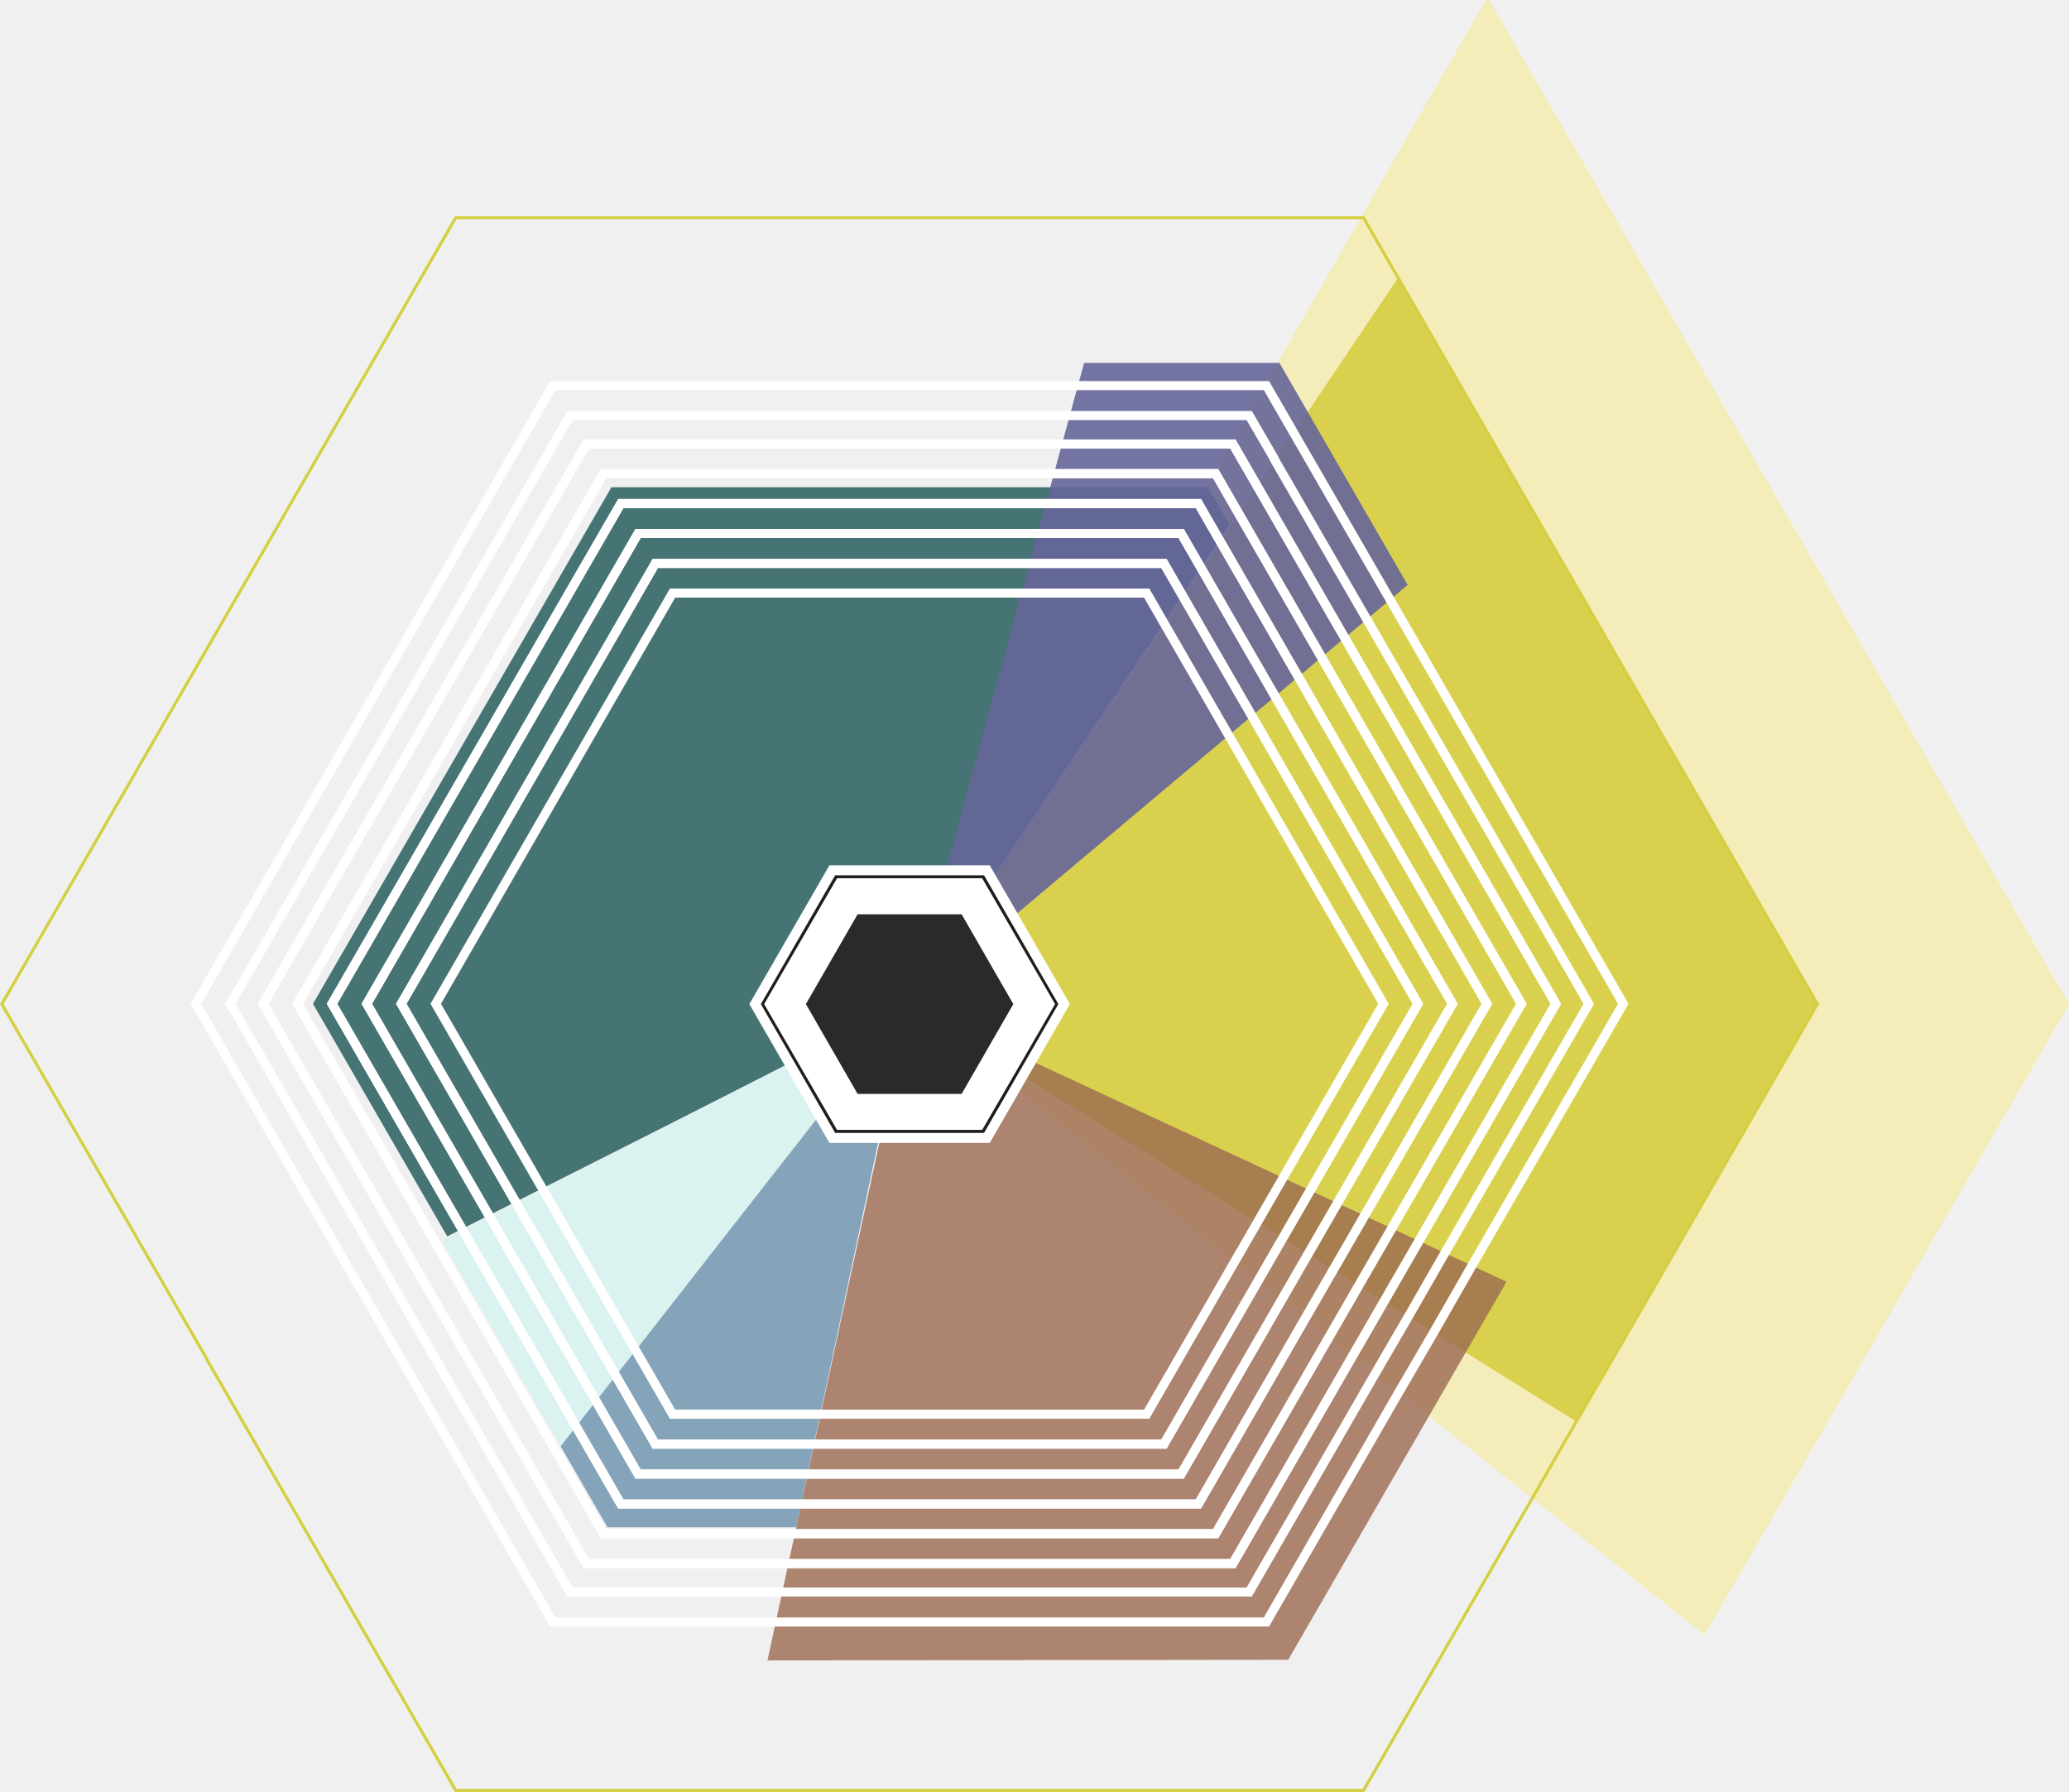
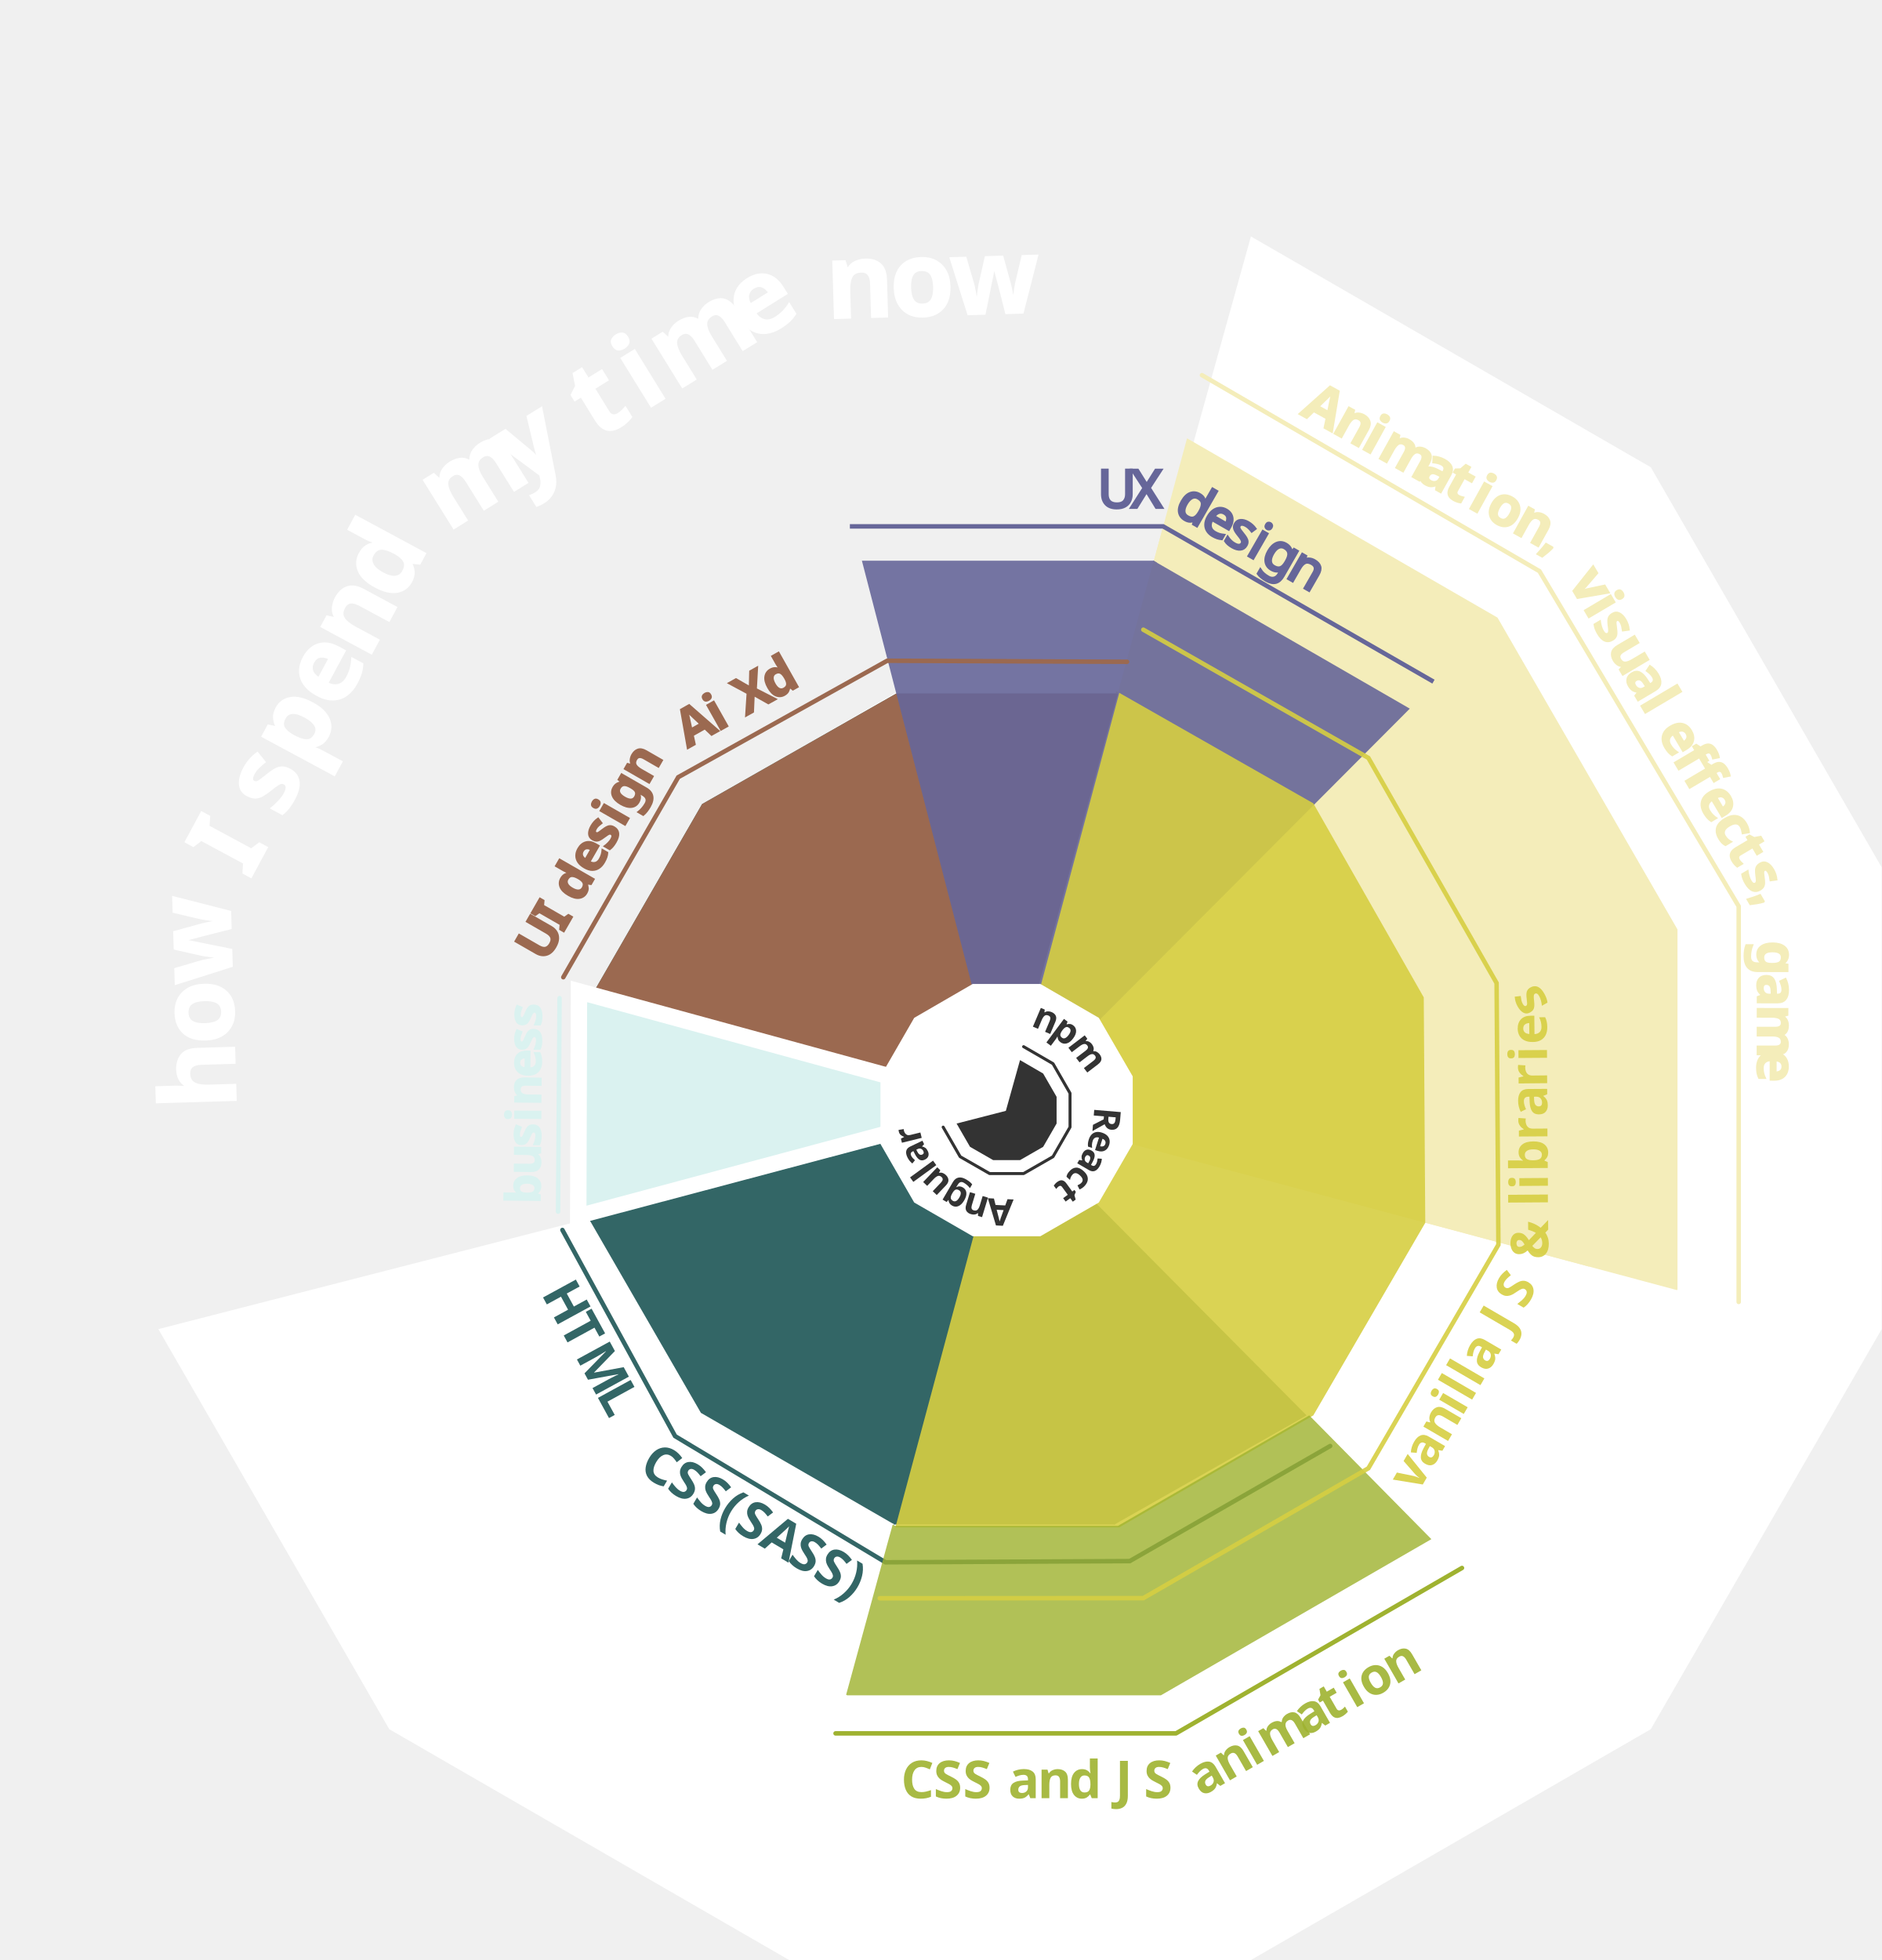
- <svg xmlns="http://www.w3.org/2000/svg" viewBox="0 0 684.2 592.5">
+ <svg xmlns="http://www.w3.org/2000/svg" viewBox="0 0 1260.7 1312.9">
  <defs>
    <style>
+       .cls-1, .cls-2, .cls-3 {
+         fill: #fff;
+       }
+ 
      .cls-1 {
+         stroke: #000;
+       }
+ 
+       .cls-1, .cls-12, .cls-15, .cls-18, .cls-21, .cls-22, .cls-23, .cls-24, .cls-25, .cls-26, .cls-27, .cls-28, .cls-3, .cls-33 {
+         stroke-miterlimit: 10;
+       }
+ 
+       .cls-3 {
+         font-size: 70px;
+         font-family: RoundedMplus1c-ExtraBold, "Rounded Mplus 1c ExtraBold";
+         font-weight: 800;
+       }
+ 
+       .cls-12, .cls-3 {
+         stroke: #fff;
+       }
+ 
+       .cls-20, .cls-4 {
+         fill: #d6ce41;
+       }
+ 
+       .cls-14, .cls-20, .cls-30, .cls-32, .cls-33, .cls-4, .cls-5 {
+         opacity: 0.9;
+       }
+ 
+       .cls-13, .cls-19, .cls-5 {
+         fill: #366;
+       }
+ 
+       .cls-12, .cls-22, .cls-6 {
+         fill: #daf2f0;
+       }
+ 
+       .cls-16, .cls-18, .cls-21, .cls-23, .cls-25, .cls-27, .cls-29, .cls-33, .cls-7 {
+         fill: none;
+       }
+ 
+       .cls-11, .cls-24, .cls-8 {
+         fill: #9b6950;
+       }
+ 
+       .cls-8 {
+         opacity: 0.8;
+       }
+ 
+       .cls-26, .cls-9 {
        fill: #f4edba;
      }

-       .cls-2 {
-         fill: #d6ce41;
-       }
- 
-       .cls-11, .cls-2, .cls-3, .cls-4, .cls-6 {
-         opacity: 0.9;
-       }
- 
-       .cls-3 {
-         fill: #366;
-       }
- 
-       .cls-4 {
+       .cls-10, .cls-15, .cls-28 {
        fill: #669;
      }

-       .cls-5 {
-         fill: #daf2f0;
-       }
- 
-       .cls-6 {
-         fill: #799bb4;
-       }
- 
-       .cls-7 {
-         fill: #9b6950;
-         opacity: 0.8;
-       }
- 
-       .cls-8 {
-         opacity: 0.95;
-       }
- 
-       .cls-9 {
-         fill: #fff;
-       }
- 
-       .cls-10 {
-         fill: #131313;
-       }
- 
-       .cls-12, .cls-13 {
-         fill: none;
-         stroke-miterlimit: 10;
-       }
- 
      .cls-12 {
+         stroke-width: 11px;
+       }
+ 
+       .cls-15, .cls-27, .cls-28 {
+         stroke: #669;
+       }
+ 
+       .cls-15, .cls-18, .cls-21, .cls-23, .cls-25, .cls-27, .cls-29, .cls-33 {
+         stroke-width: 3px;
+       }
+ 
+       .cls-16 {
+         stroke: #333;
+       }
+ 
+       .cls-16, .cls-18, .cls-21, .cls-23, .cls-25, .cls-29, .cls-33 {
+         stroke-linecap: round;
+       }
+ 
+       .cls-16, .cls-29 {
+         stroke-linejoin: round;
+       }
+ 
+       .cls-16, .cls-28 {
+         stroke-width: 2px;
+       }
+ 
+       .cls-17, .cls-31 {
+         fill: #333;
+       }
+ 
+       .cls-18 {
+         stroke: #366;
+       }
+ 
+       .cls-19, .cls-24, .cls-28, .cls-30 {
+         font-size: 35px;
+       }
+ 
+       .cls-19, .cls-20, .cls-22, .cls-24, .cls-26, .cls-30, .cls-31 {
+         font-family: RoundedMplus1c-Bold, "Rounded Mplus 1c Bold";
+         font-weight: 700;
+       }
+ 
+       .cls-20 {
+         font-size: 35.03px;
+       }
+ 
+       .cls-21, .cls-22 {
+         stroke: #daf2f0;
+       }
+ 
+       .cls-22 {
+         font-size: 32px;
+         stroke-width: 0.75px;
+       }
+ 
+       .cls-23, .cls-24 {
+         stroke: #9b6950;
+       }
+ 
+       .cls-25, .cls-26 {
+         stroke: #f4edba;
+       }
+ 
+       .cls-26 {
+         font-size: 37px;
+       }
+ 
+       .cls-28 {
+         font-family: RoundedMplus1c-Regular, "Rounded Mplus 1c";
+       }
+ 
+       .cls-29 {
+         stroke: #9fb230;
+       }
+ 
+       .cls-30, .cls-32 {
+         fill: #9fb230;
+       }
+ 
+       .cls-31 {
+         font-size: 25px;
+       }
+ 
+       .cls-33 {
        stroke: #d6ce41;
-       }
- 
-       .cls-13 {
-         stroke: #fff;
-         stroke-width: 3px;
      }
    </style>
  </defs>
  <g id="Layer_2" data-name="Layer 2">
-     <g id="pies">
-       <polygon class="cls-1" points="684.2 332 603 472.6 603 472.6 582.4 508.3 563.7 540.6 300.8 332 491.3 0 492.5 0 506.4 24.1 507.1 25.3 558.9 115 684.2 332" />
-       <polygon class="cls-2" points="600.9 332 537.4 442 537.4 442.1 521.2 470 300.5 332.2 462.3 91.9 502.8 162.2 600.9 332" />
-       <polygon class="cls-3" points="406.6 173.5 300.7 331.7 300.1 332 300.1 332 299.6 332.2 211.9 376.5 211.9 376.5 147.9 408.8 103.5 331.9 202.2 161.1 399.4 161.1 406.6 173.5" />
-       <polygon class="cls-4" points="465.5 193.4 300.8 331.9 358.5 120 423.1 120 432 135.4 465.5 193.4" />
-       <polygon class="cls-5" points="300.2 331.5 299.5 332.3 185.4 478.2 146.1 410.2 210.8 377.2 300.2 331.5" />
-       <polygon class="cls-6" points="300.2 331.5 300.1 332.1 263.3 505 200.9 505 185.4 478.2 299.5 332.3 300.2 331.5" />
-       <polygon class="cls-7" points="498.2 423.8 498.2 423.8 426 548.8 253.8 549 300.7 332 498.2 423.8" />
-       <polygon class="cls-9" points="327.3 286.1 274.3 286.1 247.8 332 274.3 377.9 327.3 377.9 353.8 332 327.3 286.1" />
-       <g class="cls-8">
-         <polygon class="cls-9" points="276.5 374.1 252.1 332 276.5 289.9 325.1 289.9 349.4 332 325.1 374.1 276.5 374.1" />
-         <path class="cls-10" d="M324.8,290.4,348.9,332l-24.1,41.6h-48L252.7,332l24.1-41.6h48m.6-1H276.2l-.3.5-24,41.6-.3.5.3.5,24,41.6.3.5h49.2l.3-.5,24-41.6.3-.5-.3-.5-24-41.6-.3-.5Z" />
+     <g id="Layer_3" data-name="Layer 3">
+       <polygon class="cls-1" points="697.7 643.8 645.9 643.8 601.1 669.7 575.2 714.5 575.2 766.3 601.1 811.1 645.9 837 697.7 837 742.5 811.1 768.4 766.3 768.4 714.5 742.5 669.7 697.7 643.8" />
+     </g>
+     <g id="shapes">
+       <polygon class="cls-2" points="106.1 890.3 260.8 1158.3 528.7 1312.9 838.1 1312.9 1106 1158.3 1260.7 890.3 1260.7 581 1106 313 838.1 158.4 674.8 744.3 106.1 890.3" />
+       <text class="cls-3" transform="translate(160.7 823.8) rotate(-91.7)"> </text>
+       <text class="cls-3" transform="translate(160.1 803.5) rotate(-91.7)"> </text>
+       <text class="cls-3" transform="translate(159.5 783.1) rotate(-91.7)"> </text>
+       <text class="cls-3" transform="translate(158.9 762.8) rotate(-91.7)"> </text>
+       <text class="cls-3" transform="matrix(-0.03, -1, 1, -0.03, 158.26, 742.4)">h</text>
+       <text class="cls-3" transform="matrix(-0.03, -1, 1, -0.03, 156.99, 699.08)">o</text>
+       <text class="cls-3" transform="translate(155.8 658.8) rotate(-91.7)">w</text>
+       <text class="cls-3" transform="translate(157.5 607.6) rotate(-61.7)">
+         <tspan x="20.4" y="0">I</tspan>
+         <tspan x="46.1" y="0"> </tspan>
+         <tspan x="66.5" y="0">s</tspan>
+         <tspan x="103.8" y="0">p</tspan>
+         <tspan x="147.8" y="0">e</tspan>
+         <tspan x="187.3" y="0">n</tspan>
+         <tspan x="230.2" y="0">d</tspan>
+       </text>
+       <text class="cls-3" transform="translate(282.1 367.6) rotate(-31.7)"> </text>
+       <text class="cls-3" transform="matrix(0.85, -0.53, 0.53, 0.85, 299.43, 356.94)">m</text>
+       <text class="cls-3" transform="translate(349 326.4) rotate(-31.7)">y</text>
+       <text class="cls-3" transform="translate(382.4 305.7) rotate(-31.7)"> </text>
+       <text class="cls-3" transform="translate(399.7 295) rotate(-31.7)">t</text>
+       <text class="cls-3" transform="translate(431.7 275.3) rotate(-31.7)">i</text>
+       <text class="cls-3" transform="translate(452.6 262.4) rotate(-31.7)">m</text>
+       <text class="cls-3" transform="matrix(0.85, -0.53, 0.53, 0.85, 503.32, 231.07)">e</text>
+       <text class="cls-3" transform="matrix(1, -0.03, 0.03, 1, 533.5, 214.02)"> </text>
+       <text class="cls-3" transform="translate(553.8 213.4) rotate(-1.7)">n</text>
+       <text class="cls-3" transform="translate(596.7 212.2) rotate(-1.7)">o</text>
+       <text class="cls-3" transform="translate(637.1 211) rotate(-1.7)">w</text>
+       <g>
+         <polyline class="cls-2" points="879.9 539.1 954.9 669.1 954.9 819.1 879.9 948.1 749.9 1023.1 599.9 1023.1 879.9 539.1" />
+         <polygon class="cls-4" points="877.9 537.1 951.9 667.1 952.9 818.1 877.9 947.1 747.9 1022.1 597.9 1022.1 747.9 463.1 877.9 537.1" />
+         <polygon class="cls-2" points="750 464.2 600.1 464.2 470.4 539.1 395.4 668.9 395.4 818.8 470.4 948.5 600.1 1023.5 750 1023.5 879.8 948.5 954.7 818.8 954.7 668.9 879.8 539.1 750 464.2" />
+         <polygon class="cls-2" points="750 464.2 600.1 464.2 470.4 539.1 395.4 668.9 395.4 818.8 470.4 948.5 600.1 1023.5 750 1023.5 879.8 948.5 954.7 818.8 954.7 668.9 879.8 539.1 750 464.2" />
+         <polygon class="cls-5" points="954.4 818.6 395.4 668.6 470.4 538.6 600.4 464.6 750.4 464.6 879.4 538.6 954.4 668.6 954.4 818.6" />
+         <polygon class="cls-6" points="395.9 668.1 673.9 744.1 395.4 818.8 395.9 668.1" />
+         <g>
+           <polygon class="cls-7" points="876.2 540.9 747.6 466.6 599.2 466.6 470.6 540.9 396.4 669.4 396.4 817.8 673.7 744.2 671.5 746.4 673.9 744.1 600.2 1020.6 747.6 1020.6 876.2 946.4 950.4 817.9 950.4 669.4 876.2 540.9" />
+           <polygon class="cls-8" points="671.5 746.4 673.7 744.2 396.4 817.8 396.4 817.9 470.6 946.4 599.2 1020.6 600.2 1020.6 673.9 744.1 671.5 746.4" />
+         </g>
+         <g>
+           <polygon class="cls-7" points="674.1 743.8 672.9 744.1 674.1 743.8 673.4 743.6 779.3 352.6 778.6 352.1 569.1 352.1 387.6 456.9 282.9 638.4 282.9 847.9 387.6 1029.4 569.1 1134.1 778.6 1134.1 960.1 1029.4 1064.6 848.4 674.1 743.8" />
+           <polygon class="cls-9" points="674.1 743.8 672.9 744.1 674.1 743.8 1064.6 848.4 1064.9 847.9 1064.9 638.4 960.1 456.9 779.3 352.6 673.4 743.6 674.1 743.8" />
+         </g>
+         <g>
+           <polygon class="cls-7" points="917.8 500.2 917.3 500 674.4 743.5 674.4 743.6 674.4 743.6 673.7 744.2 674.1 742.7 588.2 411.1 585.3 411.1 431 500.2 341.9 654.6 341.9 832.7 431 987.1 585.3 1076.1 763.5 1076.1 917.8 987.1 1006.9 832.7 1006.9 654.6 917.8 500.2" />
+           <polygon class="cls-10" points="674.4 743.6 674.4 743.5 674.4 743.6 674.4 743.6" />
+           <polygon class="cls-10" points="673.7 744.2 674.4 743.6 674.1 742.7 673.7 744.2" />
+           <polygon class="cls-10" points="764.2 411.6 674.1 742.7 674.4 743.6 674.4 743.5 764.3 411.7 764.2 411.6" />
+         </g>
+         <polyline class="cls-2" points="879.9 539.1 954.9 669.1 954.9 819.1 879.9 948.1 749.9 1023.1 599.9 1023.1 879.9 539.1" />
+         <polygon class="cls-11" points="954.4 818.6 395.4 668.6 470.4 538.6 600.4 464.6 750.4 464.6 879.4 538.6 954.4 668.6 954.4 818.6" />
+         <polygon class="cls-12" points="387.9 664.1 665.9 740.1 387.4 814.8 387.9 664.1" />
+         <g>
+           <polygon class="cls-7" points="875.2 539.9 746.6 465.6 598.2 465.6 469.6 539.9 395.4 668.4 395.4 816.8 672.7 743.2 670.5 745.4 672.9 743.1 599.2 1019.6 746.6 1019.6 875.2 945.4 949.4 816.9 949.4 668.4 875.2 539.9" />
+           <polygon class="cls-13" points="670.5 746.4 672.7 744.2 395.4 817.8 395.4 817.9 469.6 946.4 598.2 1020.6 599.2 1020.6 672.9 744.1 670.5 746.4" />
+         </g>
+         <g>
+           <polygon class="cls-7" points="674.1 743.9 672.7 744.3 674.1 743.9 673.3 743.7 795.3 293.6 794.5 293.1 553.3 293.1 344.5 413.7 223.9 622.6 223.9 863.7 344.5 1072.6 553.3 1193.1 794.5 1193.1 1003.3 1072.6 1123.6 864.2 674.1 743.9" />
+           <polygon class="cls-9" points="674.1 743.9 672.7 744.3 674.1 743.9 1123.6 864.2 1123.9 863.7 1123.9 622.6 1003.3 413.7 795.3 293.6 673.3 743.7 674.1 743.9" />
+         </g>
+         <g class="cls-14">
+           <polygon class="cls-7" points="942.7 475.4 942.1 475 674.4 743.5 674.4 743.6 674.4 743.6 673.6 744.3 674.1 742.6 579.4 377.1 576.2 377.1 406.1 475.4 307.9 645.4 307.9 841.9 406.1 1011.9 576.2 1110.1 772.6 1110.1 942.7 1011.9 1040.9 841.9 1040.9 645.4 942.7 475.4" />
+           <polygon class="cls-10" points="674.4 743.6 674.4 743.5 674.4 743.6 674.4 743.6" />
+           <polygon class="cls-10" points="673.6 744.3 674.4 743.6 674.1 742.6 673.6 744.3" />
+           <g>
+             <polygon class="cls-15" points="772.6 377.1 579.4 377.1 674.1 742.6 773.4 377.6 772.6 377.1" />
+             <polygon class="cls-15" points="773.5 377.7 674.4 743.5 942.1 475 773.5 377.7" />
+           </g>
+           <polygon class="cls-10" points="773.4 377.6 674.1 742.6 674.4 743.6 674.4 743.5 773.5 377.7 773.4 377.6" />
+         </g>
+         <polyline class="cls-13" points="671.9 744.1 747.1 1021.1 598.7 1021.1 669.9 747.1" />
+         <polygon class="cls-13" points="747 1021 875.4 948.1 673.2 744.4 672.9 747.9 671.9 744.1 669.9 747.1 598.7 1021.1 746.3 1021.1 746.4 1021.4 746.8 1021.1 747.1 1021.1 747 1021" />
+         <polygon class="cls-4" points="879.9 538.1 953.9 668.1 954.9 819.1 879.9 948.1 749.9 1023.1 599.9 1023.1 749.9 464.1 879.9 538.1" />
      </g>
-       <g class="cls-11">
-         <polygon class="cls-10" points="282.8 363.2 264.7 332 282.8 300.8 318.8 300.8 336.9 332 318.8 363.2 282.8 363.2" />
-         <path class="cls-9" d="M318,302.3,335.1,332,318,361.7H283.6L266.5,332l17.1-29.7H318m1.7-3H281.9l-.9,1.5-17.1,29.7L263,332l.9,1.5L281,363.2l.9,1.5h37.8l.9-1.5,17.1-29.7.9-1.5-.9-1.5-17.1-29.7-.9-1.5Z" />
+       <polygon class="cls-2" points="697 659.1 651.7 659.1 612.5 681.8 589.9 721 589.9 766.3 612.5 805.5 651.7 828.1 697 828.1 736.2 805.5 758.9 766.3 758.9 721 736.2 681.8 697 659.1" />
+       <polyline class="cls-16" points="631.9 755 643.3 774.8 663 786.1 685.8 786.1 705.5 774.8 716.9 755 716.9 732.3 705.5 712.5 685.8 701.1" />
+       <polygon class="cls-17" points="640.9 752.6 649.9 768.2 665.4 777.1 683.4 777.1 698.9 768.2 707.9 752.6 707.9 734.7 698.9 719.1 683.4 710.1 673.9 744.1 640.9 752.6" />
+       <polyline class="cls-18" points="376.8 823.9 452.3 962 593.3 1046.5 756.9 1045.7 891.2 968.6" />
+       <text class="cls-19" transform="translate(352.8 848.9) rotate(61.3)"> </text>
+       <text class="cls-19" transform="matrix(0.48, 0.88, -0.88, 0.48, 357.54, 857.61)"> </text>
+       <text class="cls-19" transform="matrix(0.48, 0.88, -0.88, 0.48, 362.31, 866.33)">H</text>
+       <text class="cls-19" transform="translate(374.1 888) rotate(61.3)">T</text>
+       <text class="cls-19" transform="matrix(0.48, 0.88, -0.88, 0.48, 385.02, 907.86)">M</text>
+       <text class="cls-19" transform="translate(399.1 933.6) rotate(61.3)">L</text>
+       <text class="cls-19" transform="translate(409.2 952) rotate(61.3)"> </text>
+       <text class="cls-19" transform="translate(413.9 960.7) rotate(61.3)"> </text>
+       <text class="cls-19" transform="translate(418.7 969.5) rotate(61.3)"> </text>
+       <text class="cls-19" transform="translate(426.9 986.1) rotate(30.9)">C</text>
+       <text class="cls-19" transform="matrix(0.86, 0.51, -0.51, 0.86, 445.66, 997.38)">S</text>
+       <text class="cls-19" transform="matrix(0.86, 0.51, -0.51, 0.86, 462.53, 1007.49)">S</text>
+       <text class="cls-19" transform="matrix(0.86, 0.51, -0.51, 0.86, 479.71, 1017.79)">(</text>
+       <text class="cls-19" transform="matrix(0.86, 0.51, -0.51, 0.86, 490.64, 1024.34)">S</text>
+       <text class="cls-19" transform="matrix(0.86, 0.51, -0.51, 0.86, 507.51, 1034.46)">A</text>
+       <text class="cls-19" transform="matrix(0.86, 0.51, -0.51, 0.86, 526.5, 1045.84)">S</text>
+       <text class="cls-19" transform="translate(543.4 1056) rotate(30.9)">S</text>
+       <text class="cls-19" transform="translate(560.5 1066.2) rotate(30.9)">)</text>
+       <text class="cls-20" transform="matrix(0.5, -0.86, 0.86, 0.5, 949.6, 1000.65)">v</text>
+       <text class="cls-20" transform="matrix(0.5, -0.86, 0.86, 0.5, 958.93, 984.59)">a</text>
+       <text class="cls-20" transform="translate(968.8 967.6) rotate(-59.8)">n</text>
+       <text class="cls-20" transform="matrix(0.5, -0.86, 0.86, 0.5, 979.34, 949.5)">i</text>
+       <text class="cls-20" transform="matrix(0.5, -0.86, 0.86, 0.5, 984.93, 939.88)">l</text>
+       <text class="cls-20" transform="translate(990.5 930.2) rotate(-59.8)">l</text>
+       <text class="cls-20" transform="translate(996.5 920) rotate(-59.8)">a</text>
+       <text class="cls-20" transform="translate(1006.4 903) rotate(-59.8)"> </text>
+       <text class="cls-20" transform="translate(1011.4 894.4) rotate(-59.8)">J</text>
+       <text class="cls-20" transform="translate(1021 877.9) rotate(-59.8)">S</text>
+       <text class="cls-20" transform="matrix(0.5, -0.86, 0.86, 0.5, 1031.3, 860.12)"> </text>
+       <text class="cls-20" transform="translate(1037.4 843.5) rotate(-90.4)">&amp;</text>
+       <text class="cls-20" transform="translate(1037.2 818.1) rotate(-90.4)"> </text>
+       <text class="cls-20" transform="translate(1037.1 808.1) rotate(-90.4)">l</text>
+       <text class="cls-20" transform="translate(1037.1 797) rotate(-90.4)">i</text>
+       <text class="cls-20" transform="translate(1037 785.1) rotate(-90.4)">b</text>
+       <text class="cls-20" transform="translate(1036.8 763.9) rotate(-90.4)">r</text>
+       <text class="cls-20" transform="translate(1036.7 747.9) rotate(-90.4)">a</text>
+       <text class="cls-20" transform="matrix(-0.01, -1, 1, -0.01, 1036.61, 728.3)">r</text>
+       <text class="cls-20" transform="translate(1036.5 711.3) rotate(-90.4)">i</text>
+       <text class="cls-20" transform="matrix(-0.01, -1, 1, -0.01, 1036.42, 699.47)">e</text>
+       <text class="cls-20" transform="matrix(-0.49, -0.87, 0.87, -0.49, 1038.24, 672.63)">s</text>
+       <line class="cls-21" x1="373.9" y1="811.6" x2="374.9" y2="668.6" />
+       <text class="cls-22" transform="matrix(0.01, -1, 1, 0.01, 361.88, 806.59)">b</text>
+       <text class="cls-22" transform="matrix(0.01, -1, 1, 0.01, 362.02, 787.16)">u</text>
+       <text class="cls-22" transform="matrix(0.01, -1, 1, 0.01, 362.15, 768.26)">s</text>
+       <text class="cls-22" transform="translate(362.3 751.7) rotate(-89.6)">i</text>
+       <text class="cls-22" transform="matrix(0.01, -1, 1, 0.01, 362.34, 740.85)">n</text>
+       <text class="cls-22" transform="translate(362.5 721.7) rotate(-89.6)">e</text>
+       <text class="cls-22" transform="translate(362.6 704.3) rotate(-89.6)">s</text>
+       <text class="cls-22" transform="translate(362.7 688) rotate(-89.6)">s</text>
+       <polyline class="cls-23" points="755.1 443.3 594.4 442.6 454.4 520.6 377.4 654.6" />
+       <text class="cls-24" transform="matrix(0.5, -0.87, 0.87, 0.5, 365.38, 645.64)">U</text>
+       <text class="cls-24" transform="matrix(0.5, -0.87, 0.87, 0.5, 377.2, 625.07)">I</text>
+       <text class="cls-24" transform="matrix(0.5, -0.87, 0.87, 0.5, 383.34, 614.38)"> </text>
+       <text class="cls-24" transform="matrix(0.5, -0.87, 0.87, 0.5, 388.29, 605.77)">d</text>
+       <text class="cls-24" transform="translate(398.9 587.3) rotate(-60.1)">e</text>
+       <text class="cls-24" transform="translate(408.4 570.8) rotate(-60.1)">s</text>
+       <text class="cls-24" transform="matrix(0.5, -0.87, 0.87, 0.5, 417.44, 555.04)">i</text>
+       <text class="cls-24" transform="translate(423.3 544.8) rotate(-60.1)">g</text>
+       <text class="cls-24" transform="translate(433.6 526.9) rotate(-60.1)">n</text>
+       <text class="cls-24" transform="translate(443.4 511.1) rotate(-29.1)"> </text>
+       <text class="cls-24" transform="translate(452 506.3) rotate(-29.1)"> </text>
+       <text class="cls-24" transform="matrix(0.87, -0.49, 0.49, 0.87, 460.7, 501.44)">A</text>
+       <text class="cls-24" transform="matrix(0.87, -0.49, 0.49, 0.87, 480.67, 490.31)">i</text>
+       <text class="cls-24" transform="matrix(0.87, -0.49, 0.49, 0.87, 491.01, 484.55)"> </text>
+       <text class="cls-24" transform="translate(499.7 479.7) rotate(-29.1)">X</text>
+       <text class="cls-24" transform="matrix(0.87, -0.49, 0.49, 0.87, 517.79, 469.63)">d</text>
+       <polyline class="cls-25" points="805.3 251.3 1031.4 382.6 1164.9 607.1 1164.9 872.1" />
+       <text class="cls-26" transform="matrix(0.87, 0.48, -0.48, 0.87, 870.29, 277.3)">A</text>
+       <text class="cls-26" transform="translate(891.4 289) rotate(29)">n</text>
+       <text class="cls-26" transform="matrix(0.87, 0.48, -0.48, 0.87, 910.75, 299.72)">i</text>
+       <text class="cls-26" transform="translate(921.7 305.8) rotate(29)">m</text>
+       <text class="cls-26" transform="translate(948.2 320.5) rotate(29)">a</text>
+       <text class="cls-26" transform="translate(965.4 330) rotate(29)">t</text>
+       <text class="cls-26" transform="matrix(0.87, 0.48, -0.48, 0.87, 982.31, 339.38)">i</text>
+       <text class="cls-26" transform="matrix(0.87, 0.48, -0.48, 0.87, 993.24, 345.44)">o</text>
+       <text class="cls-26" transform="translate(1011.8 355.7) rotate(29)">n</text>
+       <text class="cls-26" transform="translate(1031.1 366.4) rotate(29)">,</text>
+       <text class="cls-26" transform="matrix(0.51, 0.86, -0.86, 0.51, 1039.32, 371.14)"> </text>
+       <text class="cls-26" transform="translate(1044.7 380.2) rotate(59.4)"> </text>
+       <text class="cls-26" transform="matrix(0.51, 0.86, -0.86, 0.51, 1050.02, 389.23)">v</text>
+       <text class="cls-26" transform="translate(1060.2 406.4) rotate(59.4)">i</text>
+       <text class="cls-26" transform="matrix(0.51, 0.86, -0.86, 0.51, 1066.56, 417.18)">s</text>
+       <text class="cls-26" transform="translate(1076.3 433.7) rotate(59.4)">u</text>
+       <text class="cls-26" transform="matrix(0.51, 0.86, -0.86, 0.51, 1087.46, 452.52)">a</text>
+       <text class="cls-26" transform="matrix(0.51, 0.86, -0.86, 0.51, 1098.03, 470.38)">l</text>
+       <text class="cls-26" transform="translate(1104.4 481.1) rotate(59.4)"> </text>
+       <text class="cls-26" transform="translate(1109.7 490.2) rotate(59.4)">e</text>
+       <text class="cls-26" transform="translate(1120 507.6) rotate(59.4)">ff</text>
+       <text class="cls-26" transform="matrix(0.51, 0.86, -0.86, 0.51, 1135.83, 534.27)">e</text>
+       <text class="cls-26" transform="translate(1146.3 552) rotate(59.4)">c</text>
+       <text class="cls-26" transform="matrix(0.51, 0.86, -0.86, 0.51, 1155.87, 568.15)">t</text>
+       <text class="cls-26" transform="translate(1165.5 584.5) rotate(59.4)">s</text>
+       <text class="cls-26" transform="translate(1174.1 599) rotate(59.4)">,</text>
+       <text class="cls-26" transform="translate(1177.6 609.1) rotate(90.1)">
+         <tspan x="10.5" y="0"> </tspan>
+         <tspan x="21" y="0">g</tspan>
+         <tspan x="42.9" y="0">a</tspan>
+         <tspan x="63.7" y="0">m</tspan>
+         <tspan x="94" y="0">e</tspan>
+       </text>
+       <polyline class="cls-27" points="569.4 352.6 779.3 352.6 960.4 456.6" />
+       <text class="cls-28" transform="translate(584.3 340) rotate(0)"> </text>
+       <text class="cls-28" transform="translate(593.8 340) rotate(0)"> </text>
+       <text class="cls-28" transform="translate(603.2 340) rotate(0)"> </text>
+       <text class="cls-28" transform="matrix(1, 0, 0, 1, 612.68, 339.98)"> </text>
+       <text class="cls-28" transform="matrix(1, 0, 0, 1, 622.14, 339.98)"> </text>
+       <text class="cls-28" transform="translate(631.6 340) rotate(0)"> </text>
+       <text class="cls-28" transform="matrix(1, 0, 0, 1, 641.04, 339.97)"> </text>
+       <text class="cls-28" transform="matrix(1, 0, 0, 1, 650.47, 339.96)"> </text>
+       <text class="cls-28" transform="translate(659.9 340) rotate(0)"> </text>
+       <text class="cls-28" transform="matrix(1, 0, 0, 1, 669.38, 339.95)"> </text>
+       <text class="cls-28" transform="translate(678.8 340) rotate(0)"> </text>
+       <text class="cls-28" transform="translate(688.3 339.9) rotate(0)"> </text>
+       <text class="cls-28" transform="translate(697.7 339.9) rotate(0)"> </text>
+       <text class="cls-28" transform="matrix(1, 0, 0, 1, 707.2, 339.94)"> </text>
+       <text class="cls-28" transform="translate(716.6 339.9) rotate(0)"> </text>
+       <text class="cls-28" transform="translate(726.1 339.9) rotate(0)"> </text>
+       <text class="cls-28" transform="translate(735.5 339.9) rotate(0)">U</text>
+       <text class="cls-28" transform="matrix(1, 0, 0, 1, 757.98, 339.91)">X</text>
+       <text class="cls-28" transform="translate(777.9 338.5) rotate(29.9)"> </text>
+       <text class="cls-28" transform="matrix(0.87, 0.5, -0.5, 0.87, 785.7, 342.98)">d</text>
+       <text class="cls-28" transform="translate(803.2 353.1) rotate(29.9)">e</text>
+       <text class="cls-28" transform="translate(819.1 362.2) rotate(29.9)">s</text>
+       <text class="cls-28" transform="matrix(0.87, 0.5, -0.5, 0.87, 834.22, 370.88)">i</text>
+       <text class="cls-28" transform="matrix(0.87, 0.5, -0.5, 0.87, 843.64, 376.3)">g</text>
+       <text class="cls-28" transform="translate(860.7 386.1) rotate(29.9)">n</text>
+       <polyline class="cls-29" points="559.8 1161.1 787.9 1161.1 979.5 1050.3" />
+       <text class="cls-30" transform="translate(603.6 1204.5)">C<tspan x="21.8" y="0">S</tspan>
+         <tspan x="41.5" y="0">S</tspan>
+         <tspan x="61.9" y="0"> </tspan>
+         <tspan x="71.8" y="0">a</tspan>
+         <tspan x="91.5" y="0">n</tspan>
+         <tspan x="112.4" y="0">d</tspan>
+         <tspan x="133.6" y="0"> </tspan>
+         <tspan x="143.6" y="0">J</tspan>
+         <tspan x="162.7" y="0">S</tspan>
+         <tspan x="183.1" y="0"> </tspan>
+       </text>
+       <text class="cls-30" transform="translate(804.7 1203.7) rotate(-29.9)">a</text>
+       <text class="cls-30" transform="translate(821.7 1193.9) rotate(-29.9)">n</text>
+       <text class="cls-30" transform="translate(839.9 1183.5) rotate(-29.9)">i</text>
+       <text class="cls-30" transform="matrix(0.87, -0.5, 0.5, 0.87, 850.12, 1177.59)">m</text>
+       <text class="cls-30" transform="matrix(0.87, -0.5, 0.5, 0.87, 874.97, 1163.3)">a</text>
+       <text class="cls-30" transform="matrix(0.87, -0.5, 0.5, 0.87, 891.08, 1154.03)">t</text>
+       <text class="cls-30" transform="matrix(0.87, -0.5, 0.5, 0.87, 906.95, 1144.9)">i</text>
+       <text class="cls-30" transform="translate(917.2 1139) rotate(-29.9)">o</text>
+       <text class="cls-30" transform="translate(934.6 1129) rotate(-29.9)">n</text>
+       <text class="cls-31" transform="translate(677.3 685.1) rotate(6.7)"> </text>
+       <text class="cls-31" transform="translate(683.9 685.9) rotate(13.2)"> </text>
+       <text class="cls-31" transform="matrix(0.92, 0.39, -0.39, 0.92, 690.23, 686.95)">n</text>
+       <text class="cls-31" transform="translate(703.1 692.3) rotate(36.7)">p</text>
+       <text class="cls-31" transform="matrix(0.61, 0.8, -0.8, 0.61, 714.63, 700.28)">m</text>
+       <text class="cls-31" transform="translate(725.9 716.2) rotate(65.1)"> </text>
+       <text class="cls-31" transform="matrix(0.32, 0.95, -0.95, 0.32, 728.76, 722.15)"> </text>
+       <text class="cls-31" transform="translate(730.9 728.4) rotate(78.1)"> </text>
+       <text class="cls-31" transform="matrix(0.1, 1, -1, 0.1, 732.26, 734.88)"> </text>
+       <text class="cls-31" transform="translate(733.3 741.2) rotate(94.8)">R</text>
+       <text class="cls-31" transform="matrix(-0.3, 0.95, -0.95, -0.3, 732.17, 755.58)">e</text>
+       <text class="cls-31" transform="translate(728.4 767.8) rotate(120.2)">a</text>
+       <text class="cls-31" transform="translate(721.8 779.1) rotate(132.3)">c</text>
+       <text class="cls-31" transform="matrix(-0.81, 0.59, -0.59, -0.81, 713.92, 787.96)">t</text>
+       <text class="cls-31" transform="translate(703.8 795.1) rotate(153)"> </text>
+       <text class="cls-31" transform="translate(697.9 798.2) rotate(159.4)"> </text>
+       <text class="cls-31" transform="translate(691.8 800.5) rotate(165.9)"> </text>
+       <text class="cls-31" transform="matrix(-0.99, 0.13, -0.13, -0.99, 685.35, 802.14)"> </text>
+       <text class="cls-31" transform="matrix(-1, -0.05, 0.05, -1, 679.09, 803.48)">A</text>
+       <text class="cls-31" transform="translate(663.8 802.8) rotate(-163.1)">n</text>
+       <text class="cls-31" transform="translate(650.4 798.8) rotate(-149.6)">g</text>
+       <text class="cls-31" transform="translate(638.4 791.9) rotate(-136.3)">u</text>
+       <text class="cls-31" transform="matrix(-0.59, -0.81, 0.81, -0.59, 628.46, 782.05)">l</text>
+       <text class="cls-31" transform="matrix(-0.43, -0.9, 0.9, -0.43, 623.7, 775.99)">a</text>
+       <text class="cls-31" transform="translate(618 764.1) rotate(-103.8)">r</text>
+       <g class="cls-14">
+         <polygon class="cls-32" points="749 1022.1 599.8 1022.1 598.1 1021.2 594.8 1033.1 566.9 1135.2 567.6 1135.6 777.8 1135.6 959 1031 877.2 948.1 749 1022.1" />
      </g>
-       <polygon class="cls-12" points="601 332 537.5 442.1 537.5 442.1 521.3 470 506.7 495.4 450.9 592 150.7 592 127.5 551.8 127.4 551.7 68.4 449.5 68.2 449 0.6 332 150.7 72 450.9 72 461.8 90.9 462.3 91.8 502.9 162.1 601 332" />
-       <polygon class="cls-13" points="536.8 331.9 486.8 418.4 486.8 418.4 474.2 440.4 462.6 460.3 418.8 536.3 182.8 536.3 164.5 504.6 164.5 504.6 118.1 424.2 117.9 423.9 64.8 331.9 182.8 127.5 418.8 127.5 427.4 142.4 427.8 143.1 459.7 198.3 536.8 331.9" />
-       <polygon class="cls-13" points="193.9 517 175.7 485.5 175.6 485.2 87 331.9 193.9 146.8 407.7 146.8 514.5 331.9 448 447.1 407.7 517 193.9 517" />
-       <polygon class="cls-13" points="193.9 517 175.7 485.5 175.6 485.2 87 331.9 193.9 146.8 407.7 146.8 514.5 331.9 448 447.1 407.7 517 193.9 517" />
-       <polygon class="cls-13" points="199.6 507.1 184.1 480.2 98.4 331.9 199.6 156.6 402 156.6 503.1 331.9 439.5 442.1 402 507.1 199.6 507.1" />
-       <polygon class="cls-13" points="199.6 507.1 184.1 480.2 98.4 331.9 199.6 156.6 402 156.6 503.1 331.9 439.5 442.1 402 507.1 199.6 507.1" />
-       <polygon class="cls-13" points="205.3 497.3 192.6 475.3 109.8 331.9 205.3 166.5 396.3 166.5 491.7 331.9 430.9 437.2 396.3 497.3 205.3 497.3" />
-       <polygon class="cls-13" points="205.3 497.3 192.6 475.3 109.8 331.9 205.3 166.5 396.3 166.5 491.7 331.9 430.9 437.2 396.3 497.3 205.3 497.3" />
-       <polygon class="cls-13" points="211 487.4 201.2 470.4 121.3 331.9 211 176.4 390.6 176.4 480.3 331.9 390.6 487.4 211 487.4" />
-       <polygon class="cls-13" points="211 487.4 201.2 470.4 121.3 331.9 211 176.4 390.6 176.4 480.3 331.9 390.6 487.4 211 487.4" />
-       <polygon class="cls-13" points="216.7 477.5 132.7 331.9 216.7 186.3 384.9 186.3 468.9 331.9 384.9 477.5 216.7 477.5" />
-       <polygon class="cls-13" points="216.7 477.5 132.7 331.9 216.7 186.3 384.9 186.3 468.9 331.9 384.9 477.5 216.7 477.5" />
-       <polygon class="cls-13" points="222.4 467.6 144.1 331.9 222.4 196.1 379.2 196.1 457.5 331.9 379.2 467.6 222.4 467.6" />
-       <polygon class="cls-13" points="525.4 331.9 477.8 414.3 477.8 414.3 465.8 435.2 454.8 454.1 413.1 526.4 188.5 526.4 171.1 496.3 171.1 496.2 126.9 419.8 126.7 419.4 76.2 331.9 188.5 137.4 413.1 137.4 421.3 151.5 421.6 152.2 452 204.8 525.4 331.9" />
+       <polyline class="cls-33" points="589.4 1070.6 766 1070.5 916.8 983.5 1003.9 833.8 1002.7 658.5 916.8 507.7 766 421.8" />
    </g>
  </g>
</svg>
